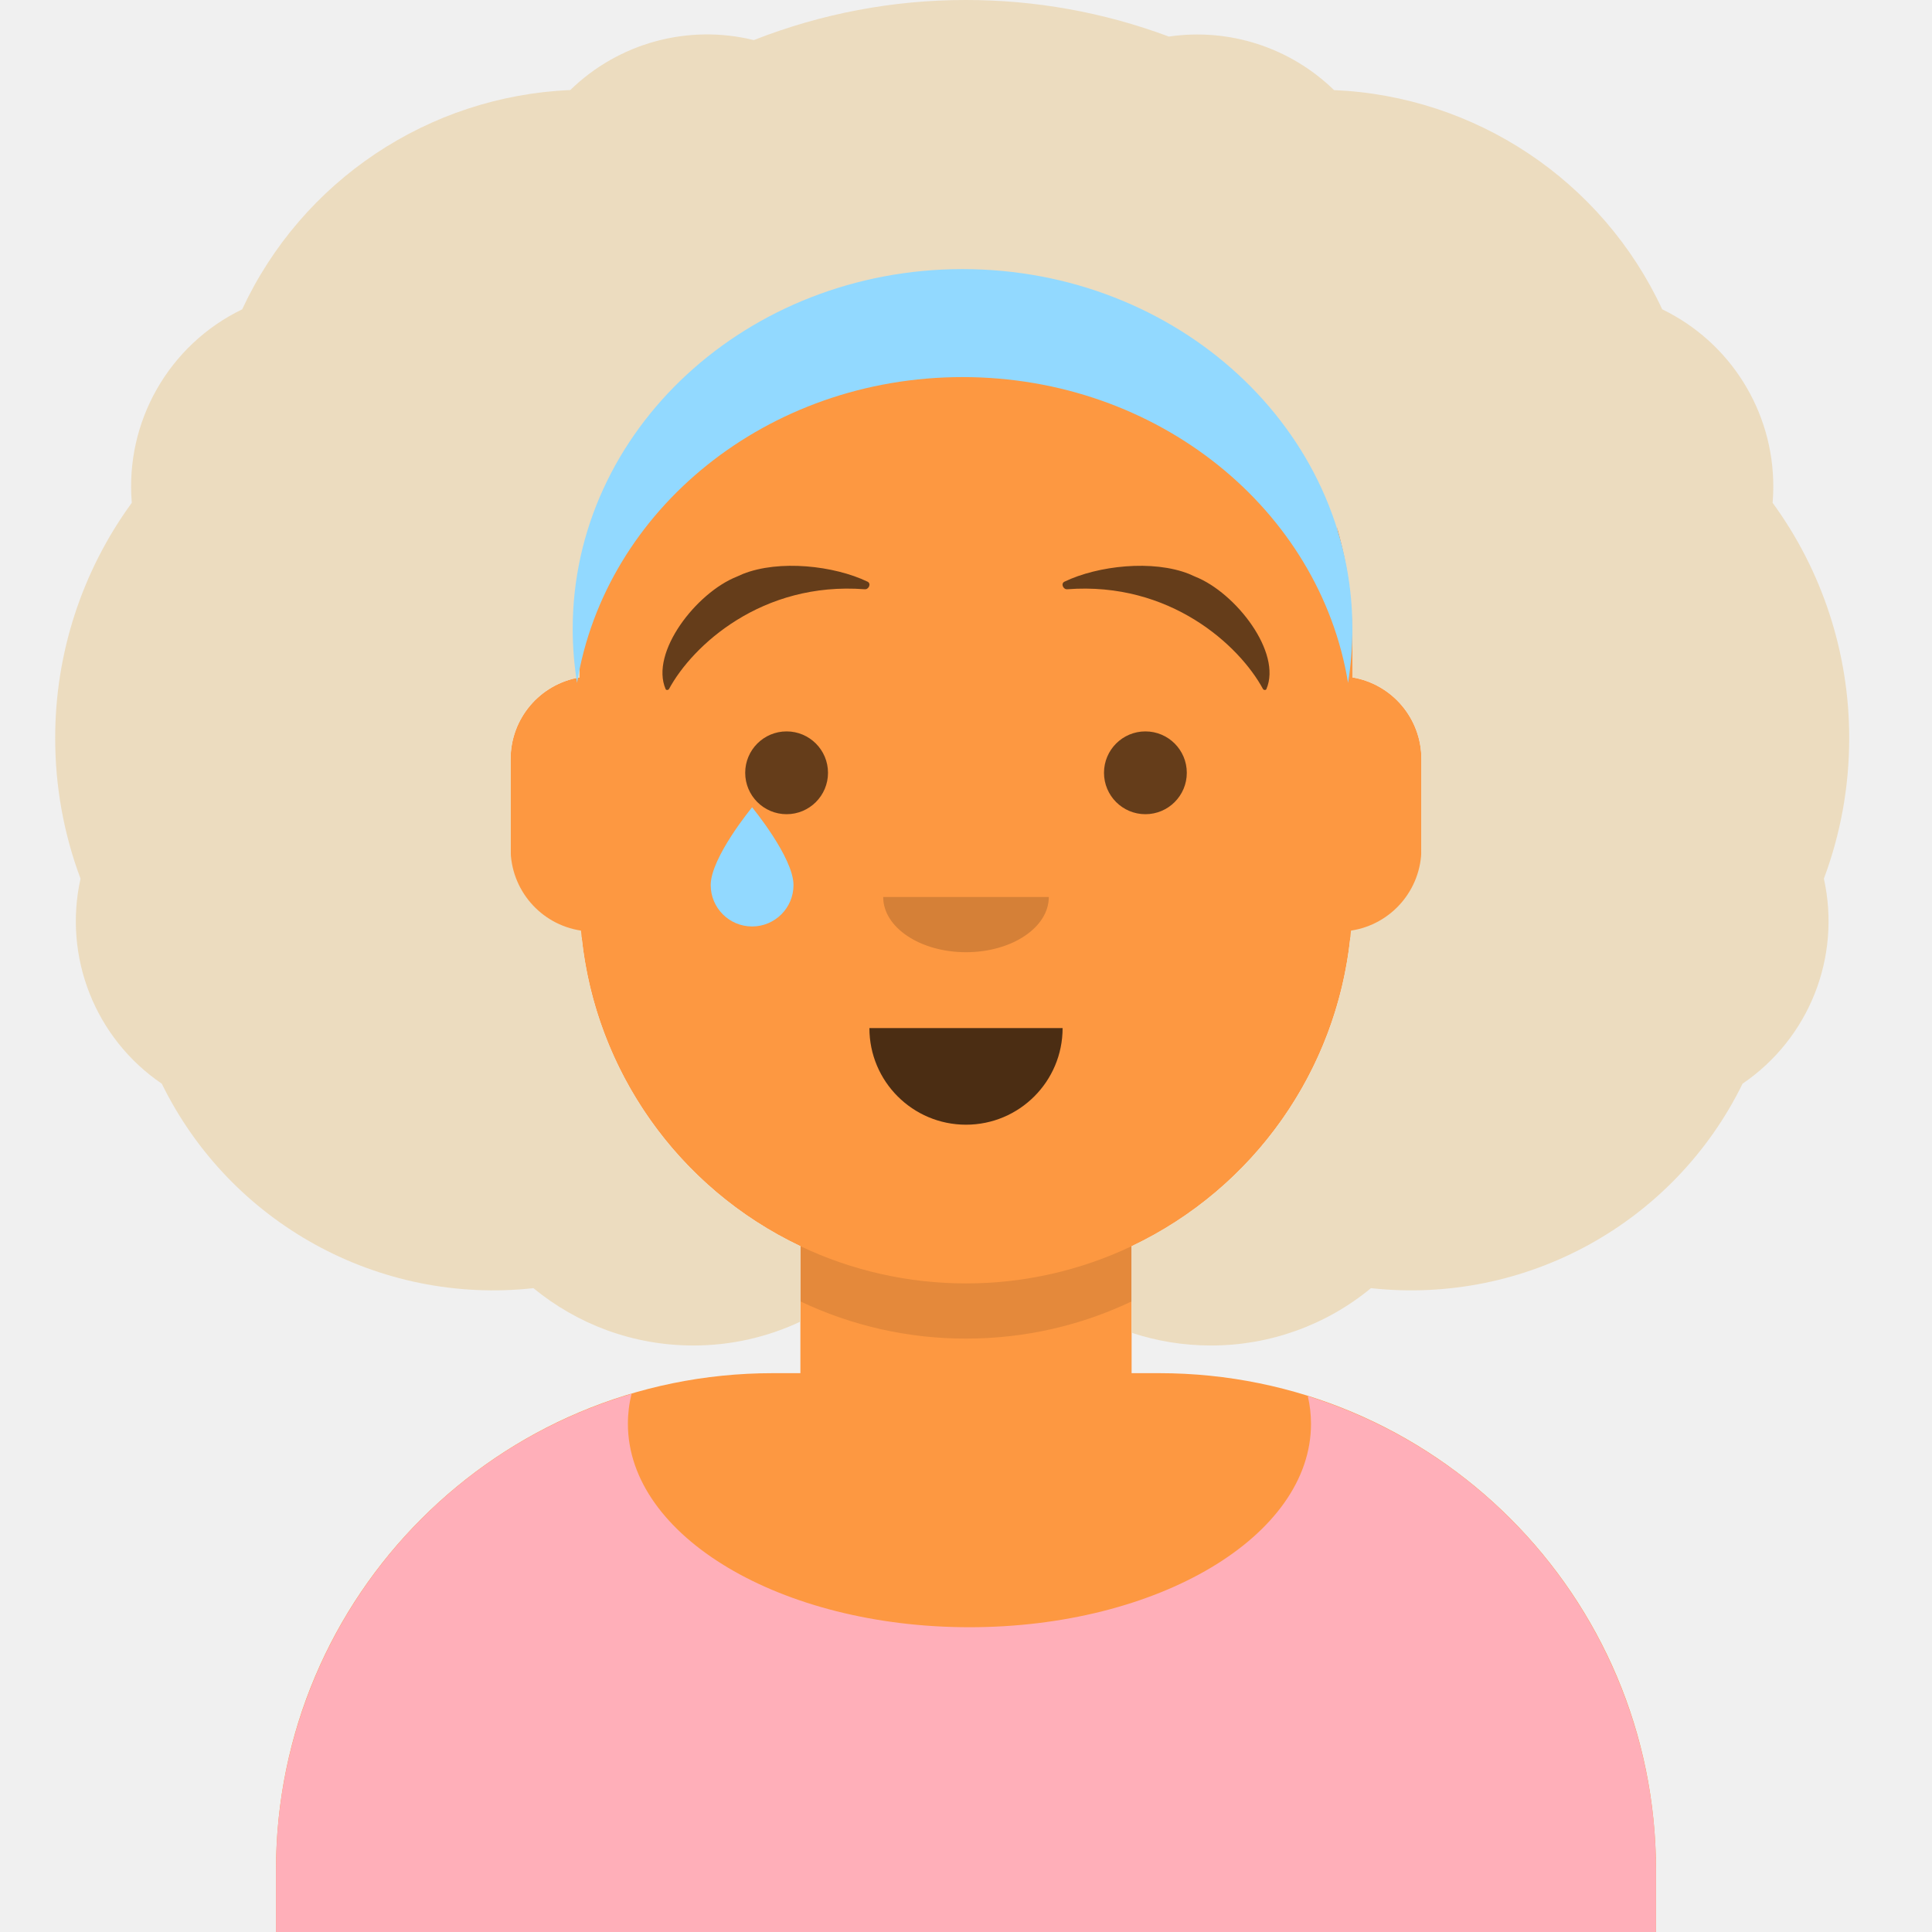
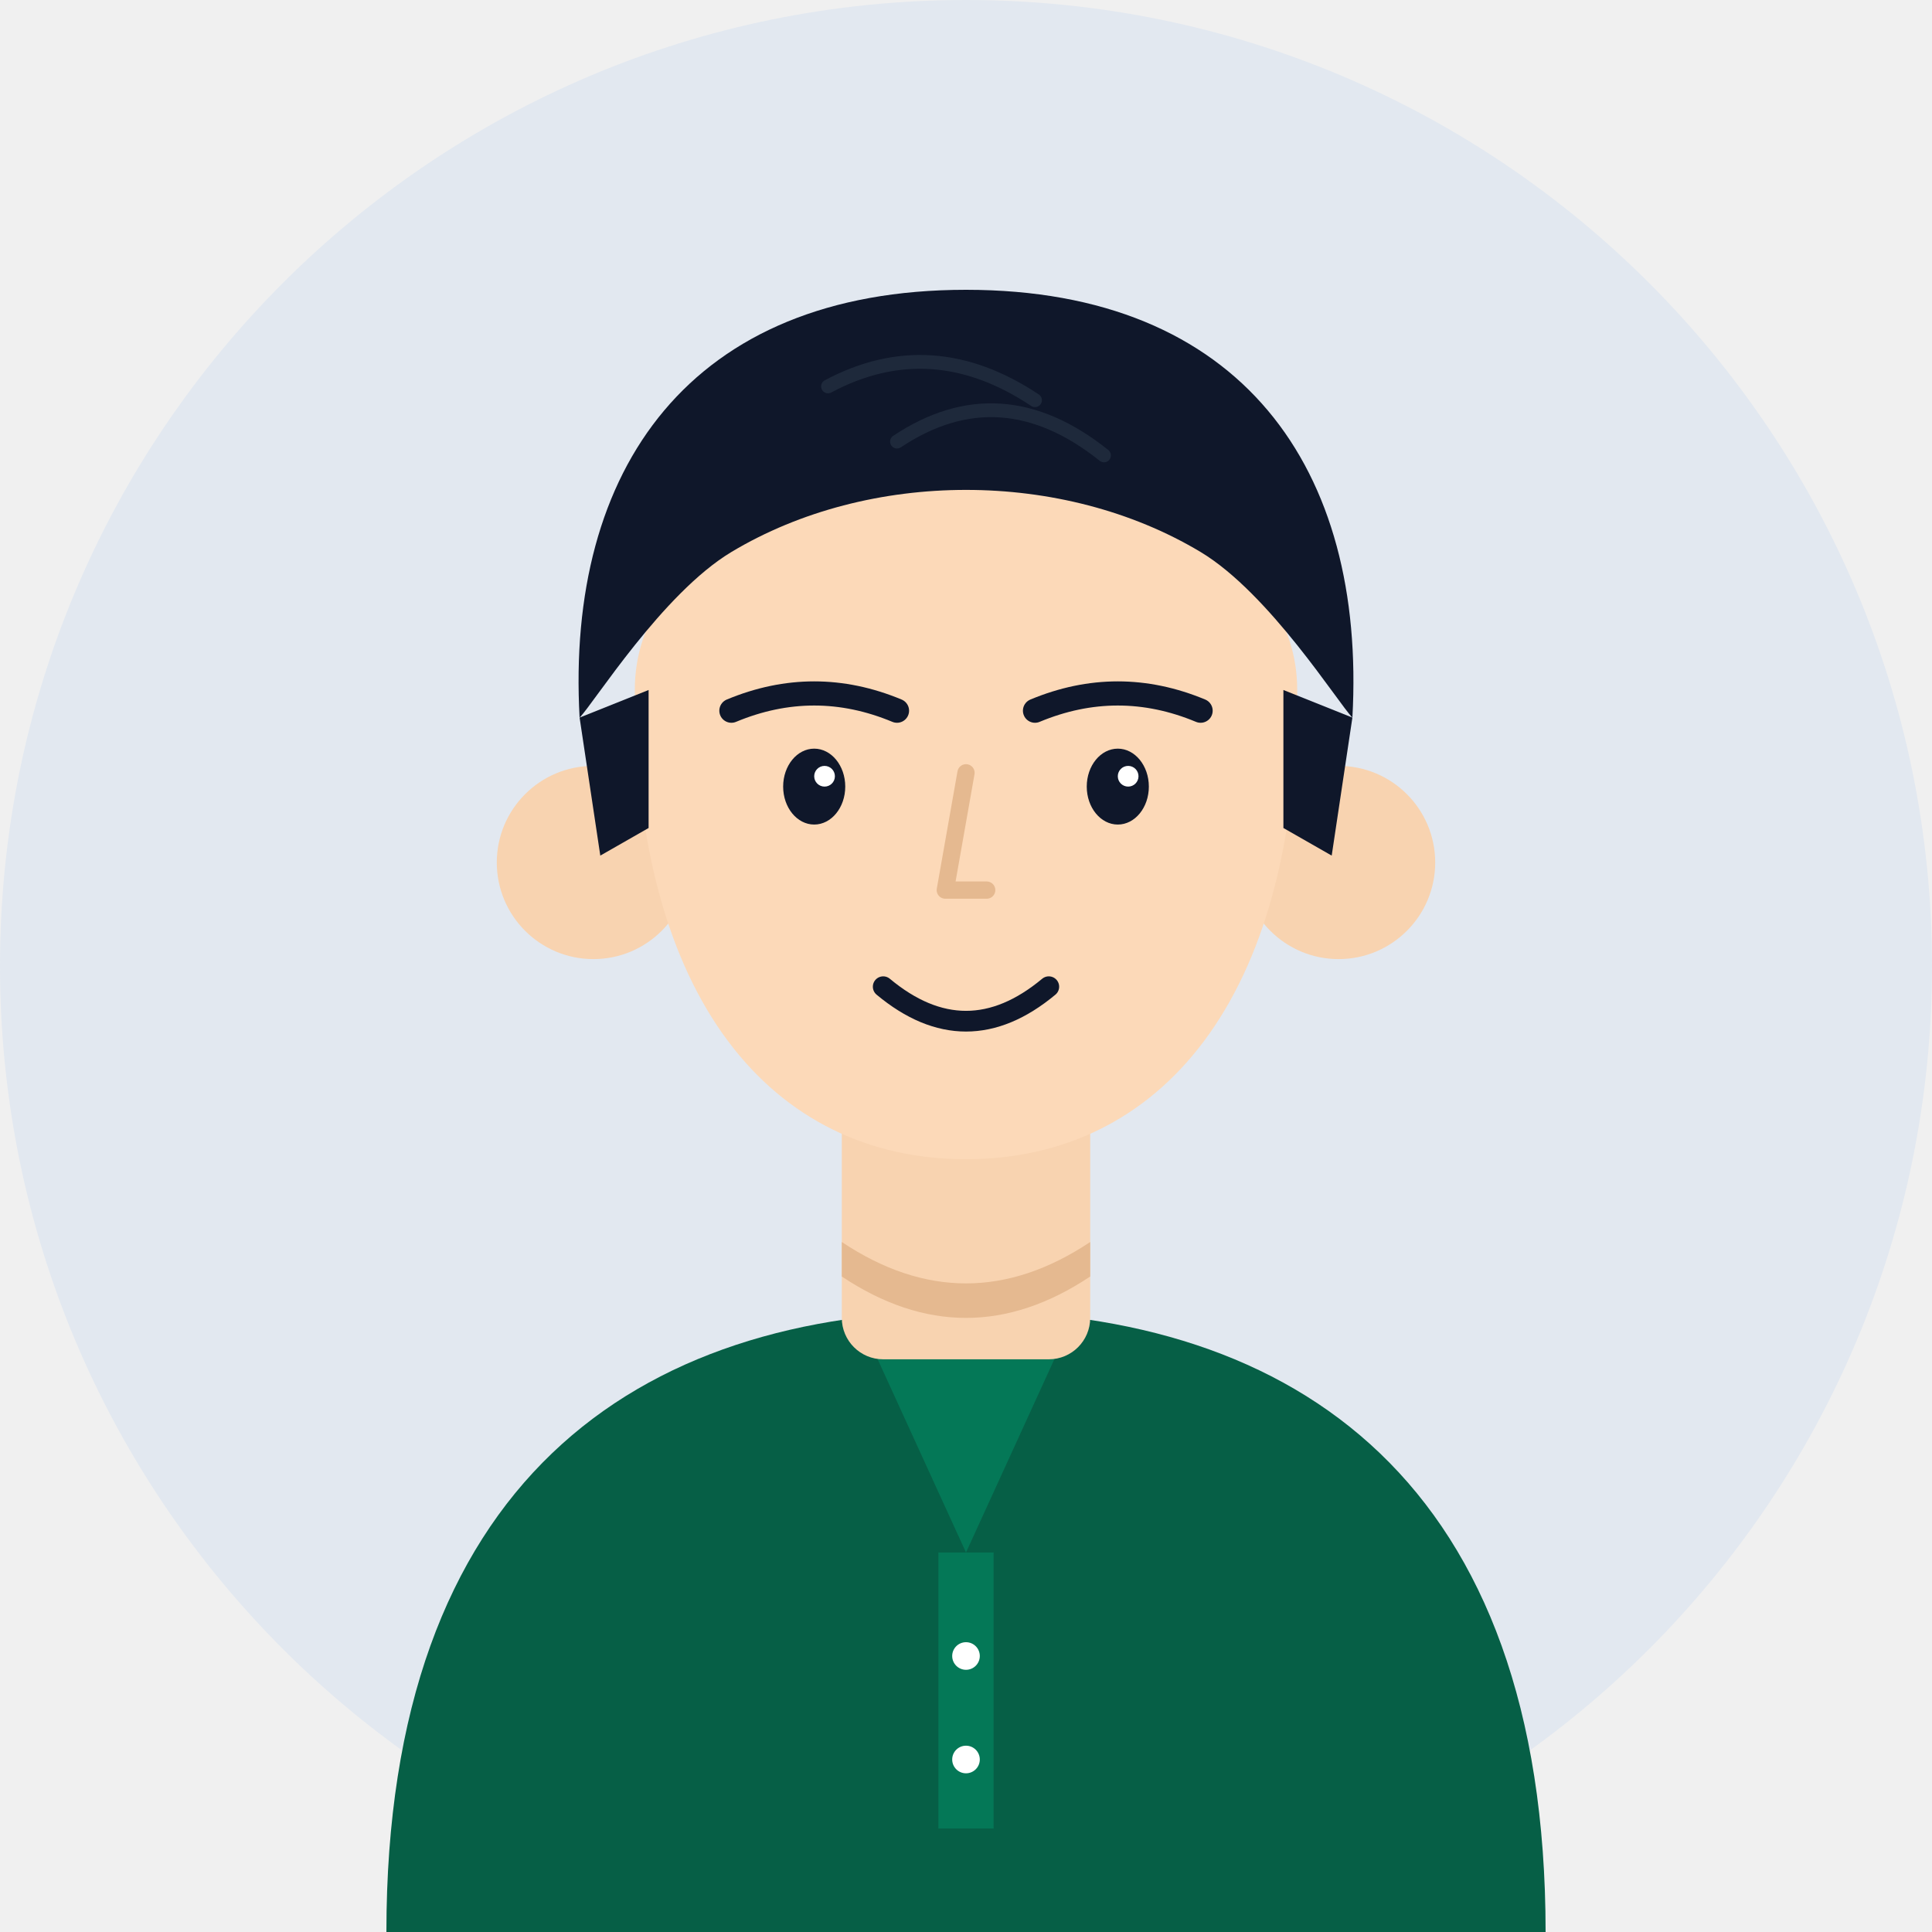
- <svg xmlns="http://www.w3.org/2000/svg" viewBox="0 0 280 280" fill="none" shape-rendering="auto">
-   <mask id="viewboxMask">
-     <rect width="280" height="280" rx="0" ry="0" x="0" y="0" fill="#fff" />
-   </mask>
-   <g mask="url(#viewboxMask)">
-     <g transform="translate(8)">
-       <path d="M132 36a56 56 0 0 0-56 56v6.17A12 12 0 0 0 66 110v14a12 12 0 0 0 10.3 11.88 56.04 56.04 0 0 0 31.7 44.73v18.4h-4a72 72 0 0 0-72 72v9h200v-9a72 72 0 0 0-72-72h-4v-18.39a56.04 56.04 0 0 0 31.7-44.73A12 12 0 0 0 198 124v-14a12 12 0 0 0-10-11.83V92a56 56 0 0 0-56-56Z" fill="#fd9841" />
-       <path d="M108 180.61v8a55.79 55.79 0 0 0 24 5.39c8.59 0 16.73-1.93 24-5.39v-8a55.79 55.79 0 0 1-24 5.39 55.79 55.79 0 0 1-24-5.39Z" fill="#000" fill-opacity=".1" />
-       <g transform="translate(0 170)">
-         <path d="M132.5 65.83c27.34 0 49.5-13.2 49.5-29.48 0-1.37-.16-2.7-.46-4.02A72.03 72.03 0 0 1 232 101.05V110H32v-8.95A72.03 72.03 0 0 1 83.53 32a18 18 0 0 0-.53 4.35c0 16.28 22.16 29.48 49.5 29.48Z" fill="#ffafb9" />
-       </g>
-       <g transform="translate(78 134)">
-         <path fill-rule="evenodd" clip-rule="evenodd" d="M40 15a14 14 0 1 0 28 0" fill="#000" fill-opacity=".7" />
-       </g>
-       <g transform="translate(104 122)">
-         <path fill-rule="evenodd" clip-rule="evenodd" d="M16 8c0 4.42 5.37 8 12 8s12-3.58 12-8" fill="#000" fill-opacity=".16" />
-       </g>
-       <g transform="translate(76 90)">
-         <path d="M25 27s-6 7.27-6 11.27a6 6 0 1 0 12 0c0-4-6-11.27-6-11.27Z" fill="#92D9FF" />
-         <path d="M36 22a6 6 0 1 1-12 0 6 6 0 0 1 12 0ZM88 22a6 6 0 1 1-12 0 6 6 0 0 1 12 0Z" fill="#000" fill-opacity=".6" />
-       </g>
-       <g transform="translate(76 82)">
-         <path d="m22.77 1.58.9-.4C28.93-.91 36.88-.03 41.73 2.3c.57.27.18 1.15-.4 1.1-14.92-1.14-24.96 8.15-28.37 14.45-.1.18-.41.2-.49.03-2.3-5.32 4.45-13.98 10.3-16.3ZM89.23 1.58l-.9-.4C83.07-.91 75.12-.03 70.27 2.3c-.57.27-.18 1.15.4 1.1 14.92-1.14 24.96 8.15 28.37 14.45.1.18.41.2.49.03 2.3-5.32-4.45-13.98-10.3-16.3Z" fill-rule="evenodd" clip-rule="evenodd" fill="#000" fill-opacity=".6" />
-       </g>
-       <g transform="translate(-1)">
-         <path d="M250 70.5c0 .8-.03 1.6-.1 2.37A57.74 57.74 0 0 1 261 107c0 7.16-1.3 14.01-3.67 20.34a28.47 28.47 0 0 1-11.78 29.71 53.5 53.5 0 0 1-53.86 29.64A36.35 36.35 0 0 1 168.5 195c-4.02 0-7.88-.65-11.5-1.85v-12.54a56.03 56.03 0 0 0 31.8-45.74A12 12 0 0 0 199 123v-13a12 12 0 0 0-10-11.83V92a56 56 0 0 0-2.22-15.68l1.37 12.87-11.34-24-45.13-19.52-30.12 10.56-21.5 20.19-.04-2.6A55.93 55.93 0 0 0 77 92v6.17A12 12 0 0 0 67 110v13a12 12 0 0 0 10.2 11.87A56.03 56.03 0 0 0 109 180.6v10.94A36.36 36.36 0 0 1 93.5 195c-8.8 0-16.88-3.12-23.19-8.31a53.5 53.5 0 0 1-53.86-29.63 28.47 28.47 0 0 1-11.78-29.72A57.87 57.87 0 0 1 1 107a57.74 57.74 0 0 1 11.1-34.13 28.5 28.5 0 0 1 16-28.04 55.02 55.02 0 0 1 47.55-31.78 28.4 28.4 0 0 1 26.6-7.24A83.78 83.78 0 0 1 133 0a83.82 83.82 0 0 1 29.4 5.3 28.4 28.4 0 0 1 23.94 7.76 55.02 55.02 0 0 1 47.56 31.77A28.5 28.5 0 0 1 250 70.5Z" fill="#ecdcbf" />
-         <path d="M188.37 98.97c.41-2.55.63-5.16.63-7.82C189 62.35 163.7 39 132.5 39S76 62.35 76 91.15c0 2.66.22 5.27.63 7.82 4.1-25.09 27.55-44.32 55.87-44.32 28.32 0 51.78 19.23 55.87 44.32Z" fill="#92D9FF" />
-       </g>
-       <g transform="translate(49 72)" />
-       <g transform="translate(62 42)" />
-     </g>
+ <svg xmlns="http://www.w3.org/2000/svg" viewBox="0 0 280 280" fill="none">
+   <circle cx="140" cy="140" r="140" fill="#E2E8F0" />
+   <g transform="translate(0, 10)">
+     <path d="M56 270 C56 205, 92 180, 140 180 C188 180, 224 205, 224 270 Z" fill="#065F46" />
+     <path d="M124 180 L140 215 L156 180 Z" fill="#047857" />
+     <path d="M136 215 L144 215 L144 255 L136 255 Z" fill="#047857" />
+     <circle cx="140" cy="230" r="2" fill="#FFFFFF" />
+     <circle cx="140" cy="245" r="2" fill="#FFFFFF" />
+     <rect x="122" y="145" width="36" height="42" rx="6" fill="#F8D3B0" />
+     <path d="M122 170 Q140 182 158 170 L158 175 Q140 187 122 175 Z" fill="#E5B990" />
+     <circle cx="86" cy="115" r="14" fill="#F8D3B0" />
+     <circle cx="194" cy="115" r="14" fill="#F8D3B0" />
+     <path d="M92 90 C92 50, 188 50, 188 90 C188 135, 168 158, 140 158 C112 158, 92 135, 92 90 Z" fill="#FCD9B8" />
+     <ellipse cx="118" cy="104" rx="4.5" ry="5.5" fill="#0F172A" />
+     <ellipse cx="162" cy="104" rx="4.5" ry="5.5" fill="#0F172A" />
+     <circle cx="119.5" cy="102.5" r="1.5" fill="#FFFFFF" />
+     <circle cx="163.5" cy="102.5" r="1.5" fill="#FFFFFF" />
+     <path d="M106 93 Q118 88 130 93" stroke="#0F172A" stroke-width="3.5" stroke-linecap="round" />
+     <path d="M150 93 Q162 88 174 93" stroke="#0F172A" stroke-width="3.5" stroke-linecap="round" />
+     <path d="M140 102 L137 119 L143 119" stroke="#E5B990" stroke-width="2.5" stroke-linecap="round" stroke-linejoin="round" />
+     <path d="M128 133 Q140 143 152 133" stroke="#0F172A" stroke-width="3" stroke-linecap="round" />
+     <path d="M84 94 C82 58, 100 32, 140 32 C180 32, 198 58, 196 94 C194 92, 184 76, 174 70 C154 58, 126 58, 106 70 C96 76, 86 92, 84 94 Z" fill="#0F172A" />
+     <path d="M84 94 L87 114 L94 110 L94 90 Z" fill="#0F172A" />
+     <path d="M196 94 L193 114 L186 110 L186 90 Z" fill="#0F172A" />
+     <path d="M120 46 Q135 38 150 48" stroke="#1E293B" stroke-width="2" stroke-linecap="round" />
+     <path d="M130 54 Q145 44 160 56" stroke="#1E293B" stroke-width="2" stroke-linecap="round" />
  </g>
</svg>
